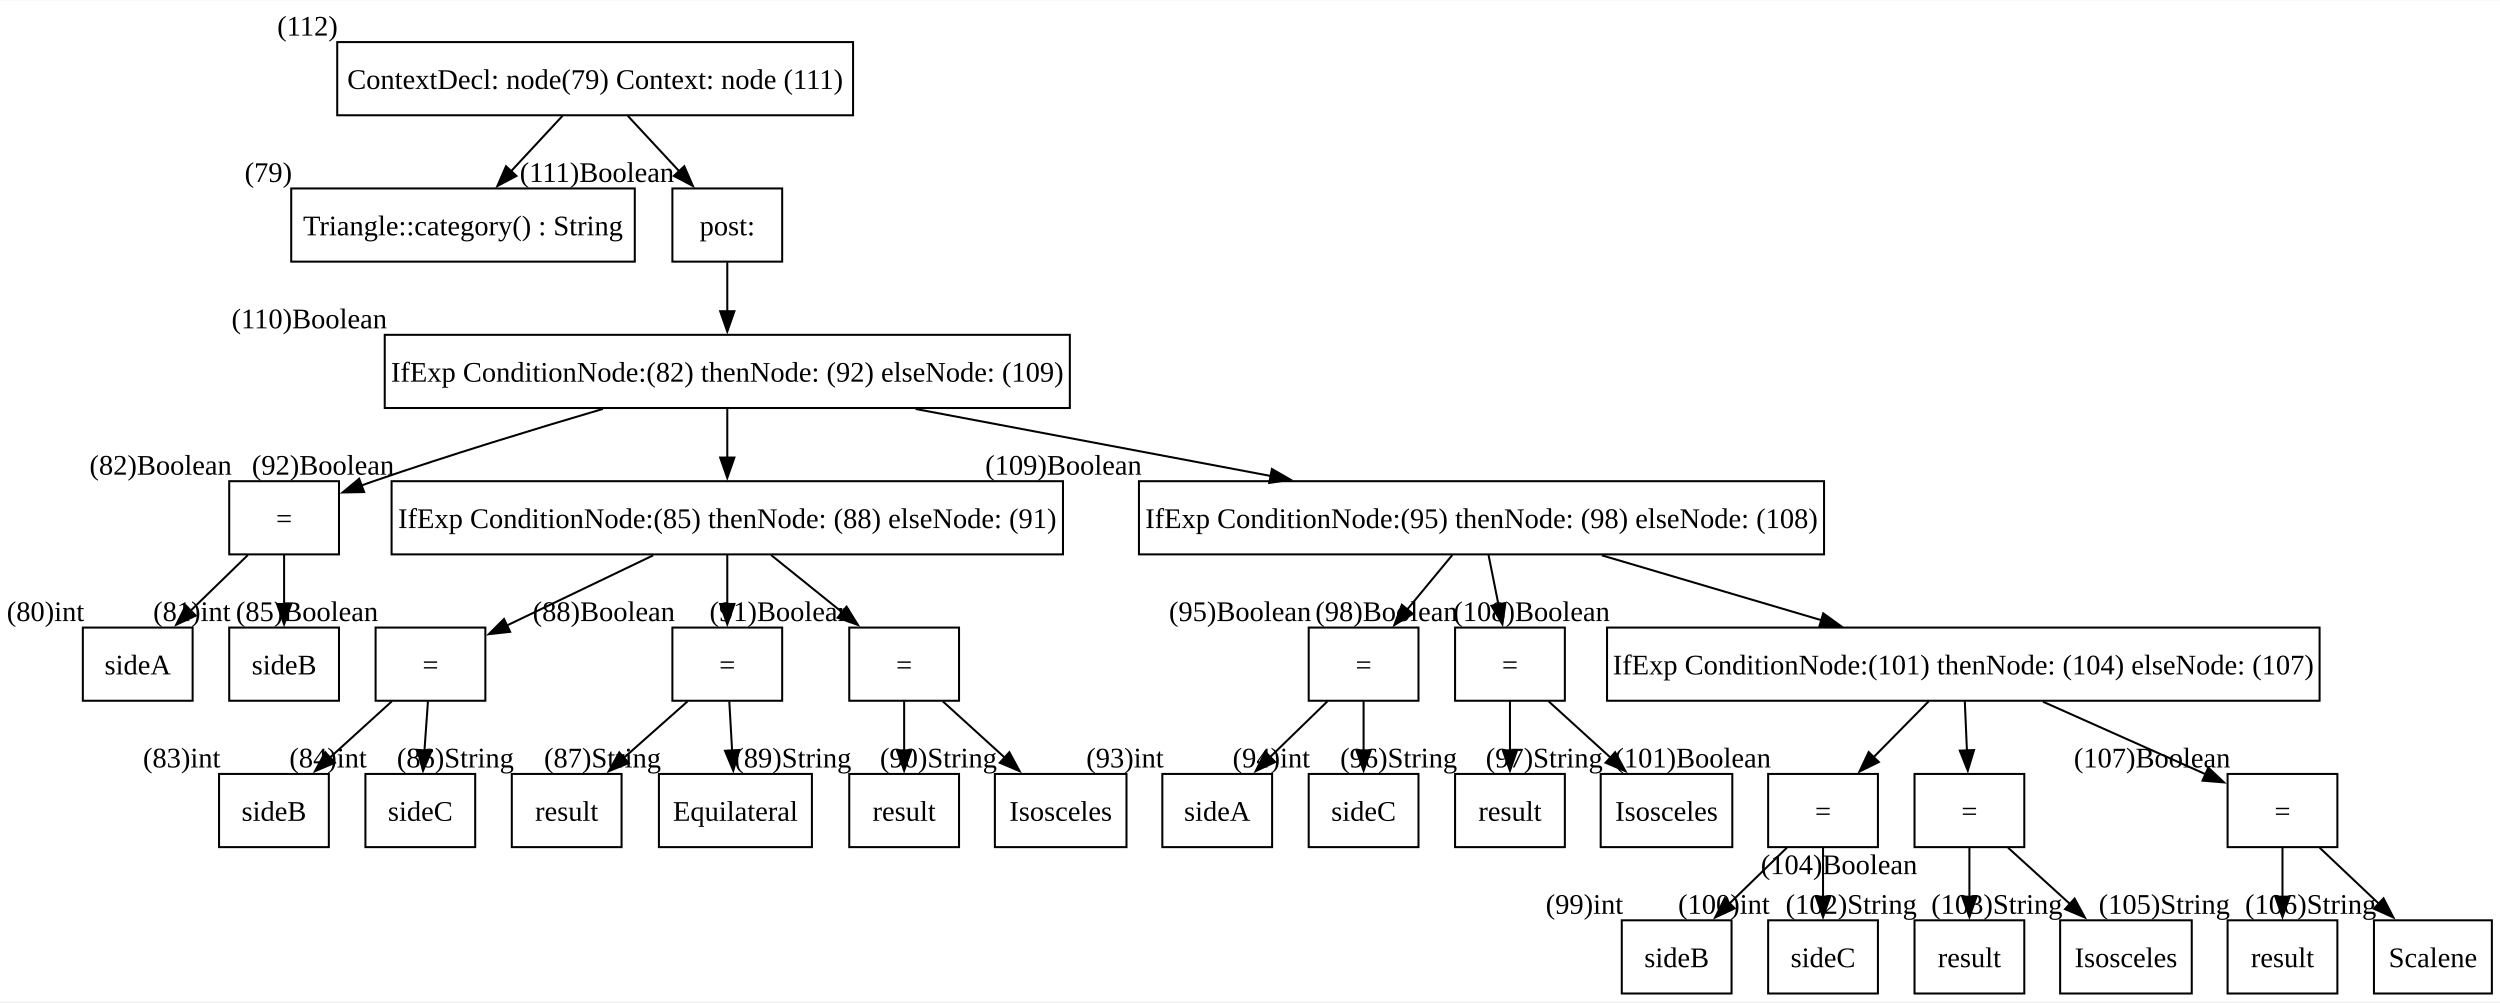
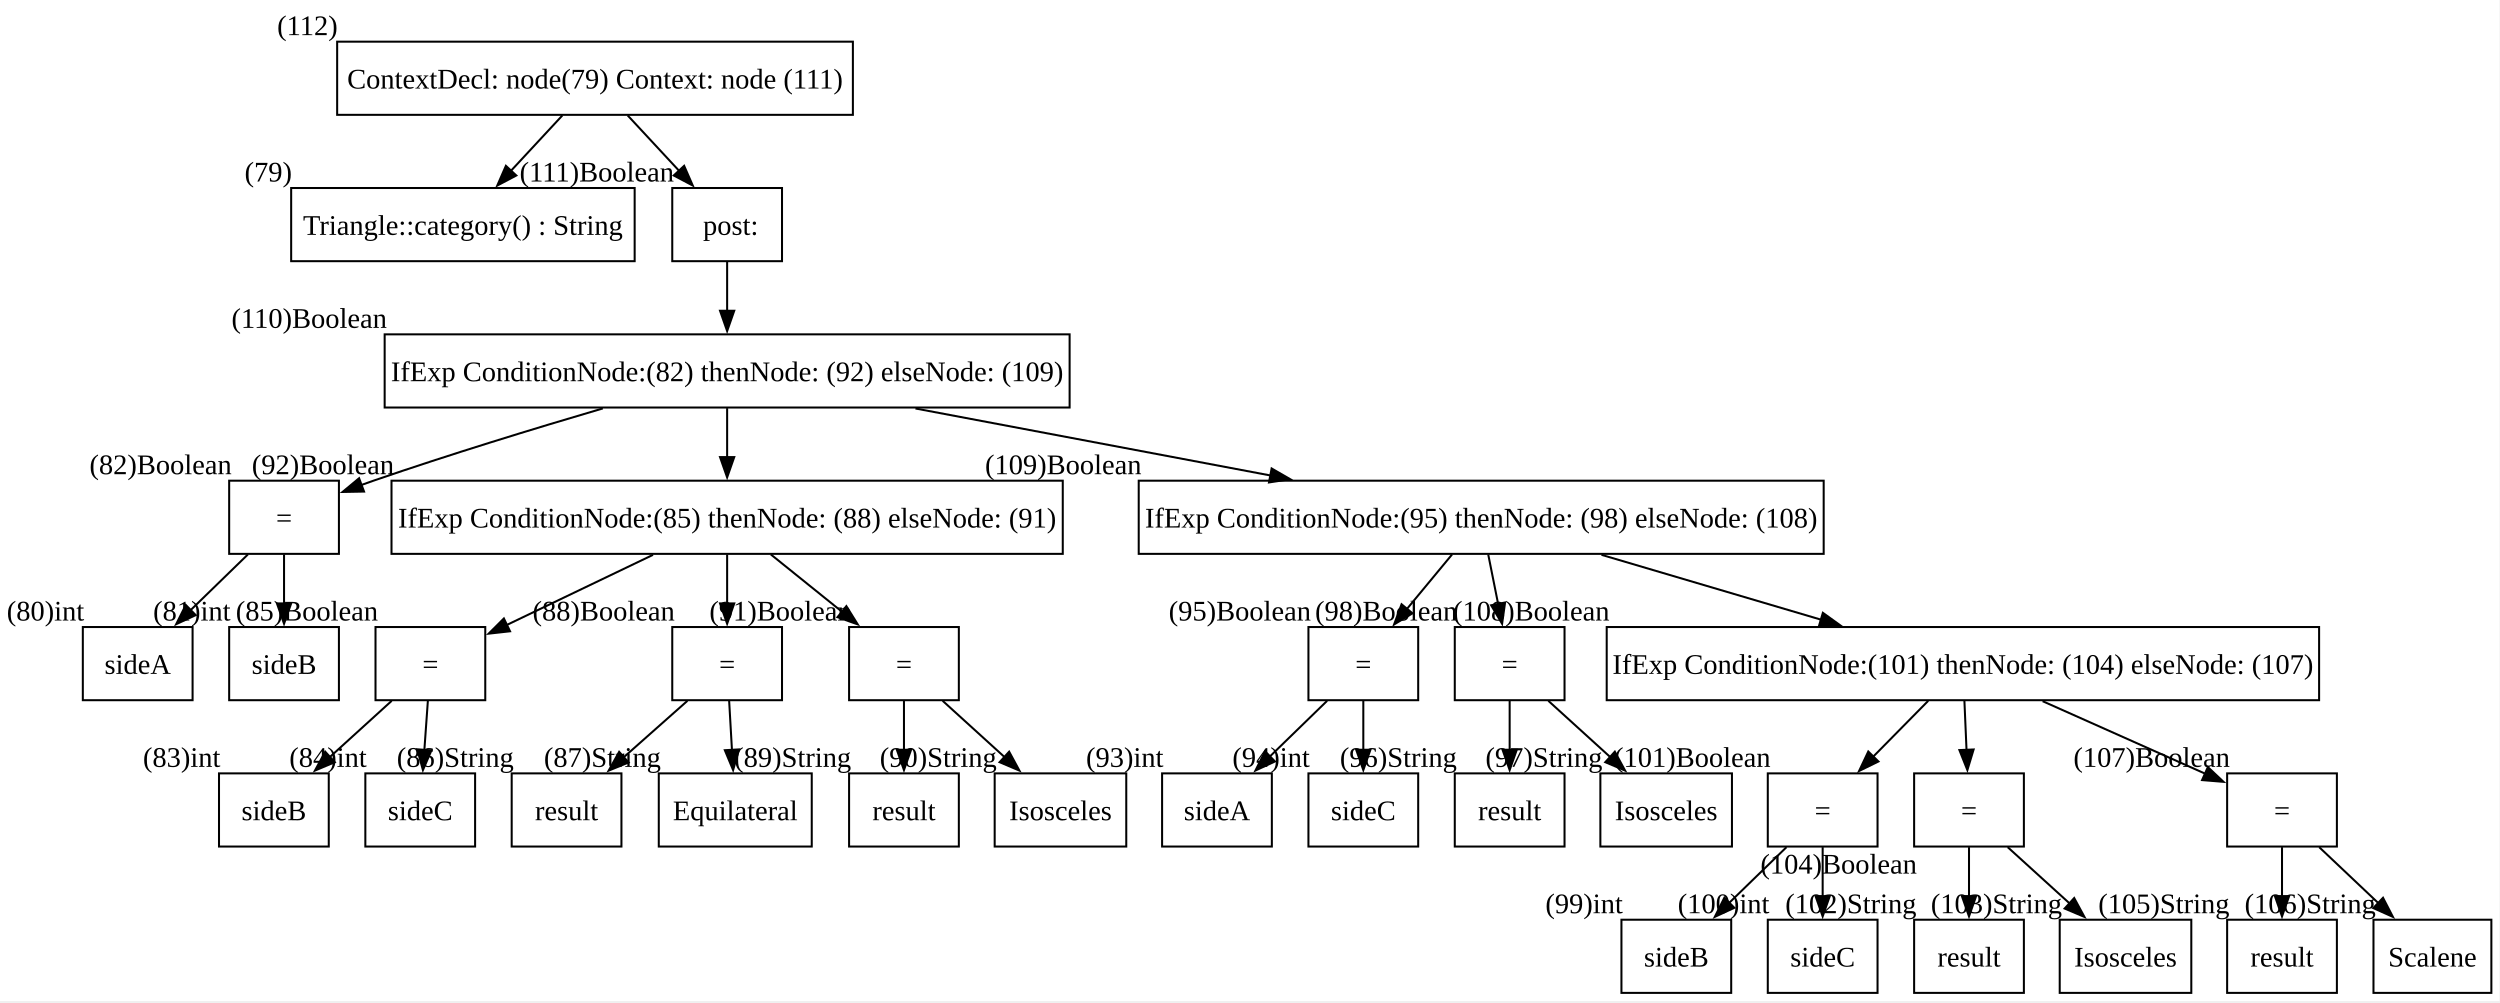
- <svg xmlns="http://www.w3.org/2000/svg" width="1230pt" height="493pt" viewBox="0.00 0.00 1229.75 492.50">
+ <svg xmlns="http://www.w3.org/2000/svg" width="1230pt" height="493pt" viewBox="0.00 0.00 1230.00 493.00">
  <g id="graph0" class="graph" transform="scale(1 1) rotate(0) translate(4 488.5)">
    <polygon fill="white" stroke="none" points="-4,4 -4,-488.5 1225.75,-488.5 1225.75,4 -4,4" />
    <g id="node1" class="node">
      <polygon fill="none" stroke="black" points="415.62,-468 161.88,-468 161.88,-432 415.62,-432 415.62,-468" />
-       <text text-anchor="middle" x="288.75" y="-444.95" font-family="Times New Roman,serif" font-size="14.00">ContextDecl: node(79) Context: node (111)</text>
-       <text text-anchor="middle" x="147.25" y="-471.2" font-family="Times New Roman,serif" font-size="14.00">(112)</text>
+       <text xml:space="preserve" text-anchor="middle" x="288.75" y="-444.95" font-family="Times New Roman,serif" font-size="14.00">ContextDecl: node(79) Context: node (111)</text>
+       <text xml:space="preserve" text-anchor="middle" x="147.25" y="-471.2" font-family="Times New Roman,serif" font-size="14.00">(112)</text>
    </g>
    <g id="node2" class="node">
      <polygon fill="none" stroke="black" points="308.25,-396 139.25,-396 139.25,-360 308.25,-360 308.25,-396" />
-       <text text-anchor="middle" x="223.75" y="-372.95" font-family="Times New Roman,serif" font-size="14.00">Triangle::category() : String</text>
-       <text text-anchor="middle" x="128" y="-399.2" font-family="Times New Roman,serif" font-size="14.00">(79)</text>
+       <text xml:space="preserve" text-anchor="middle" x="223.75" y="-372.95" font-family="Times New Roman,serif" font-size="14.00">Triangle::category() : String</text>
+       <text xml:space="preserve" text-anchor="middle" x="128" y="-399.2" font-family="Times New Roman,serif" font-size="14.00">(79)</text>
    </g>
    <g id="edge1" class="edge">
      <path fill="none" stroke="black" d="M272.68,-431.7C265.05,-423.47 255.77,-413.48 247.35,-404.42" />
      <polygon fill="black" stroke="black" points="250.03,-402.16 240.66,-397.21 244.9,-406.92 250.03,-402.16" />
    </g>
    <g id="node3" class="node">
      <polygon fill="none" stroke="black" points="380.75,-396 326.75,-396 326.75,-360 380.75,-360 380.75,-396" />
-       <text text-anchor="middle" x="353.75" y="-372.95" font-family="Times New Roman,serif" font-size="14.00"> post:</text>
-       <text text-anchor="middle" x="289.62" y="-399.2" font-family="Times New Roman,serif" font-size="14.00">(111)Boolean</text>
+       <text xml:space="preserve" text-anchor="middle" x="353.75" y="-372.95" font-family="Times New Roman,serif" font-size="14.00"> post:</text>
+       <text xml:space="preserve" text-anchor="middle" x="289.62" y="-399.2" font-family="Times New Roman,serif" font-size="14.00">(111)Boolean</text>
    </g>
    <g id="edge2" class="edge">
      <path fill="none" stroke="black" d="M304.82,-431.7C312.45,-423.47 321.73,-413.48 330.15,-404.42" />
      <polygon fill="black" stroke="black" points="332.6,-406.92 336.84,-397.21 327.47,-402.16 332.6,-406.92" />
    </g>
    <g id="node4" class="node">
      <polygon fill="none" stroke="black" points="522.25,-324 185.25,-324 185.25,-288 522.25,-288 522.25,-324" />
-       <text text-anchor="middle" x="353.75" y="-300.95" font-family="Times New Roman,serif" font-size="14.00">IfExp ConditionNode:(82) thenNode: (92) elseNode: (109)</text>
-       <text text-anchor="middle" x="148.12" y="-327.2" font-family="Times New Roman,serif" font-size="14.00">(110)Boolean</text>
+       <text xml:space="preserve" text-anchor="middle" x="353.75" y="-300.95" font-family="Times New Roman,serif" font-size="14.00">IfExp ConditionNode:(82) thenNode: (92) elseNode: (109)</text>
+       <text xml:space="preserve" text-anchor="middle" x="148.12" y="-327.2" font-family="Times New Roman,serif" font-size="14.00">(110)Boolean</text>
    </g>
    <g id="edge3" class="edge">
      <path fill="none" stroke="black" d="M353.75,-359.7C353.75,-352.41 353.75,-343.73 353.75,-335.54" />
      <polygon fill="black" stroke="black" points="357.25,-335.62 353.75,-325.62 350.25,-335.62 357.25,-335.62" />
    </g>
    <g id="node5" class="node">
      <polygon fill="none" stroke="black" points="162.75,-252 108.75,-252 108.75,-216 162.75,-216 162.75,-252" />
-       <text text-anchor="middle" x="135.75" y="-228.95" font-family="Times New Roman,serif" font-size="14.00">=</text>
-       <text text-anchor="middle" x="75" y="-255.2" font-family="Times New Roman,serif" font-size="14.00">(82)Boolean</text>
+       <text xml:space="preserve" text-anchor="middle" x="135.75" y="-228.95" font-family="Times New Roman,serif" font-size="14.00">=</text>
+       <text xml:space="preserve" text-anchor="middle" x="75" y="-255.2" font-family="Times New Roman,serif" font-size="14.00">(82)Boolean</text>
    </g>
    <g id="edge4" class="edge">
      <path fill="none" stroke="black" d="M292.6,-287.56C259.09,-277.71 216.92,-264.82 179.75,-252 177.8,-251.33 175.81,-250.62 173.81,-249.9" />
      <polygon fill="black" stroke="black" points="175.11,-246.65 164.52,-246.45 172.67,-253.21 175.11,-246.65" />
    </g>
    <g id="node6" class="node">
      <polygon fill="none" stroke="black" points="518.88,-252 188.62,-252 188.62,-216 518.88,-216 518.88,-252" />
-       <text text-anchor="middle" x="353.75" y="-228.95" font-family="Times New Roman,serif" font-size="14.00">IfExp ConditionNode:(85) thenNode: (88) elseNode: (91)</text>
-       <text text-anchor="middle" x="154.88" y="-255.2" font-family="Times New Roman,serif" font-size="14.00">(92)Boolean</text>
+       <text xml:space="preserve" text-anchor="middle" x="353.75" y="-228.95" font-family="Times New Roman,serif" font-size="14.00">IfExp ConditionNode:(85) thenNode: (88) elseNode: (91)</text>
+       <text xml:space="preserve" text-anchor="middle" x="154.88" y="-255.2" font-family="Times New Roman,serif" font-size="14.00">(92)Boolean</text>
    </g>
    <g id="edge5" class="edge">
      <path fill="none" stroke="black" d="M353.75,-287.7C353.75,-280.41 353.75,-271.73 353.75,-263.54" />
      <polygon fill="black" stroke="black" points="357.25,-263.62 353.75,-253.62 350.25,-263.62 357.25,-263.62" />
    </g>
    <g id="node7" class="node">
      <polygon fill="none" stroke="black" points="893.25,-252 556.25,-252 556.25,-216 893.25,-216 893.25,-252" />
-       <text text-anchor="middle" x="724.75" y="-228.95" font-family="Times New Roman,serif" font-size="14.00">IfExp ConditionNode:(95) thenNode: (98) elseNode: (108)</text>
-       <text text-anchor="middle" x="519.12" y="-255.2" font-family="Times New Roman,serif" font-size="14.00">(109)Boolean</text>
+       <text xml:space="preserve" text-anchor="middle" x="724.75" y="-228.95" font-family="Times New Roman,serif" font-size="14.00">IfExp ConditionNode:(95) thenNode: (98) elseNode: (108)</text>
+       <text xml:space="preserve" text-anchor="middle" x="519.12" y="-255.2" font-family="Times New Roman,serif" font-size="14.00">(109)Boolean</text>
    </g>
    <g id="edge6" class="edge">
      <path fill="none" stroke="black" d="M446.41,-287.52C499.52,-277.5 566.31,-264.89 621.15,-254.55" />
      <polygon fill="black" stroke="black" points="621.64,-258.02 630.82,-252.72 620.34,-251.14 621.64,-258.02" />
    </g>
    <g id="node8" class="node">
      <polygon fill="none" stroke="black" points="90.75,-180 36.75,-180 36.75,-144 90.75,-144 90.75,-180" />
-       <text text-anchor="middle" x="63.75" y="-156.95" font-family="Times New Roman,serif" font-size="14.00">sideA</text>
-       <text text-anchor="middle" x="18.38" y="-183.2" font-family="Times New Roman,serif" font-size="14.00">(80)int</text>
+       <text xml:space="preserve" text-anchor="middle" x="63.75" y="-156.95" font-family="Times New Roman,serif" font-size="14.00">sideA</text>
+       <text xml:space="preserve" text-anchor="middle" x="18.38" y="-183.2" font-family="Times New Roman,serif" font-size="14.00">(80)int</text>
    </g>
    <g id="edge7" class="edge">
      <path fill="none" stroke="black" d="M117.95,-215.7C109.47,-207.45 99.16,-197.43 89.82,-188.35" />
      <polygon fill="black" stroke="black" points="92.29,-185.86 82.68,-181.4 87.41,-190.88 92.29,-185.86" />
    </g>
    <g id="node9" class="node">
      <polygon fill="none" stroke="black" points="162.75,-180 108.75,-180 108.75,-144 162.75,-144 162.75,-180" />
-       <text text-anchor="middle" x="135.75" y="-156.95" font-family="Times New Roman,serif" font-size="14.00">sideB</text>
-       <text text-anchor="middle" x="90.38" y="-183.2" font-family="Times New Roman,serif" font-size="14.00">(81)int</text>
+       <text xml:space="preserve" text-anchor="middle" x="135.75" y="-156.95" font-family="Times New Roman,serif" font-size="14.00">sideB</text>
+       <text xml:space="preserve" text-anchor="middle" x="90.38" y="-183.2" font-family="Times New Roman,serif" font-size="14.00">(81)int</text>
    </g>
    <g id="edge8" class="edge">
      <path fill="none" stroke="black" d="M135.75,-215.7C135.75,-208.41 135.75,-199.73 135.75,-191.54" />
      <polygon fill="black" stroke="black" points="139.25,-191.62 135.75,-181.62 132.25,-191.62 139.25,-191.62" />
    </g>
    <g id="node10" class="node">
      <polygon fill="none" stroke="black" points="234.75,-180 180.75,-180 180.75,-144 234.75,-144 234.75,-180" />
-       <text text-anchor="middle" x="207.75" y="-156.95" font-family="Times New Roman,serif" font-size="14.00">=</text>
-       <text text-anchor="middle" x="147" y="-183.2" font-family="Times New Roman,serif" font-size="14.00">(85)Boolean</text>
+       <text xml:space="preserve" text-anchor="middle" x="207.75" y="-156.95" font-family="Times New Roman,serif" font-size="14.00">=</text>
+       <text xml:space="preserve" text-anchor="middle" x="147" y="-183.2" font-family="Times New Roman,serif" font-size="14.00">(85)Boolean</text>
    </g>
    <g id="edge9" class="edge">
      <path fill="none" stroke="black" d="M317.28,-215.52C295.36,-205.01 267.52,-191.66 245.39,-181.05" />
      <polygon fill="black" stroke="black" points="246.94,-177.91 236.41,-176.74 243.91,-184.22 246.94,-177.91" />
    </g>
    <g id="node11" class="node">
      <polygon fill="none" stroke="black" points="380.75,-180 326.75,-180 326.75,-144 380.75,-144 380.75,-180" />
-       <text text-anchor="middle" x="353.75" y="-156.95" font-family="Times New Roman,serif" font-size="14.00">=</text>
-       <text text-anchor="middle" x="293" y="-183.2" font-family="Times New Roman,serif" font-size="14.00">(88)Boolean</text>
+       <text xml:space="preserve" text-anchor="middle" x="353.75" y="-156.95" font-family="Times New Roman,serif" font-size="14.00">=</text>
+       <text xml:space="preserve" text-anchor="middle" x="293" y="-183.2" font-family="Times New Roman,serif" font-size="14.00">(88)Boolean</text>
    </g>
    <g id="edge10" class="edge">
      <path fill="none" stroke="black" d="M353.75,-215.7C353.75,-208.41 353.75,-199.73 353.75,-191.54" />
      <polygon fill="black" stroke="black" points="357.25,-191.62 353.75,-181.62 350.25,-191.62 357.25,-191.62" />
    </g>
    <g id="node12" class="node">
      <polygon fill="none" stroke="black" points="467.75,-180 413.75,-180 413.75,-144 467.75,-144 467.75,-180" />
-       <text text-anchor="middle" x="440.75" y="-156.95" font-family="Times New Roman,serif" font-size="14.00">=</text>
-       <text text-anchor="middle" x="380" y="-183.2" font-family="Times New Roman,serif" font-size="14.00">(91)Boolean</text>
+       <text xml:space="preserve" text-anchor="middle" x="440.75" y="-156.95" font-family="Times New Roman,serif" font-size="14.00">=</text>
+       <text xml:space="preserve" text-anchor="middle" x="380" y="-183.2" font-family="Times New Roman,serif" font-size="14.00">(91)Boolean</text>
    </g>
    <g id="edge11" class="edge">
      <path fill="none" stroke="black" d="M375.26,-215.7C385.82,-207.2 398.73,-196.81 410.28,-187.51" />
      <polygon fill="black" stroke="black" points="412.41,-190.29 418.01,-181.3 408.03,-184.84 412.41,-190.29" />
    </g>
    <g id="node13" class="node">
      <polygon fill="none" stroke="black" points="693.75,-180 639.75,-180 639.75,-144 693.75,-144 693.75,-180" />
-       <text text-anchor="middle" x="666.75" y="-156.95" font-family="Times New Roman,serif" font-size="14.00">=</text>
-       <text text-anchor="middle" x="606" y="-183.2" font-family="Times New Roman,serif" font-size="14.00">(95)Boolean</text>
+       <text xml:space="preserve" text-anchor="middle" x="666.75" y="-156.95" font-family="Times New Roman,serif" font-size="14.00">=</text>
+       <text xml:space="preserve" text-anchor="middle" x="606" y="-183.2" font-family="Times New Roman,serif" font-size="14.00">(95)Boolean</text>
    </g>
    <g id="edge12" class="edge">
      <path fill="none" stroke="black" d="M710.41,-215.7C703.67,-207.56 695.49,-197.69 688.05,-188.7" />
      <polygon fill="black" stroke="black" points="690.96,-186.74 681.89,-181.27 685.57,-191.2 690.96,-186.74" />
    </g>
    <g id="node14" class="node">
      <polygon fill="none" stroke="black" points="765.75,-180 711.75,-180 711.75,-144 765.75,-144 765.75,-180" />
-       <text text-anchor="middle" x="738.75" y="-156.95" font-family="Times New Roman,serif" font-size="14.00">=</text>
-       <text text-anchor="middle" x="678" y="-183.2" font-family="Times New Roman,serif" font-size="14.00">(98)Boolean</text>
+       <text xml:space="preserve" text-anchor="middle" x="738.75" y="-156.95" font-family="Times New Roman,serif" font-size="14.00">=</text>
+       <text xml:space="preserve" text-anchor="middle" x="678" y="-183.2" font-family="Times New Roman,serif" font-size="14.00">(98)Boolean</text>
    </g>
    <g id="edge13" class="edge">
      <path fill="none" stroke="black" d="M728.21,-215.7C729.69,-208.32 731.45,-199.52 733.1,-191.25" />
      <polygon fill="black" stroke="black" points="736.5,-192.08 735.03,-181.59 729.64,-190.71 736.5,-192.08" />
    </g>
    <g id="node15" class="node">
      <polygon fill="none" stroke="black" points="1137,-180 786.5,-180 786.5,-144 1137,-144 1137,-180" />
-       <text text-anchor="middle" x="961.75" y="-156.95" font-family="Times New Roman,serif" font-size="14.00">IfExp ConditionNode:(101) thenNode: (104) elseNode: (107)</text>
-       <text text-anchor="middle" x="749.38" y="-183.2" font-family="Times New Roman,serif" font-size="14.00">(108)Boolean</text>
+       <text xml:space="preserve" text-anchor="middle" x="961.75" y="-156.95" font-family="Times New Roman,serif" font-size="14.00">IfExp ConditionNode:(101) thenNode: (104) elseNode: (107)</text>
+       <text xml:space="preserve" text-anchor="middle" x="749.38" y="-183.2" font-family="Times New Roman,serif" font-size="14.00">(108)Boolean</text>
    </g>
    <g id="edge14" class="edge">
      <path fill="none" stroke="black" d="M783.94,-215.52C816.73,-205.83 857.67,-193.74 892,-183.6" />
      <polygon fill="black" stroke="black" points="892.85,-187 901.45,-180.81 890.87,-180.29 892.85,-187" />
    </g>
    <g id="node16" class="node">
      <polygon fill="none" stroke="black" points="157.75,-108 103.75,-108 103.75,-72 157.75,-72 157.75,-108" />
-       <text text-anchor="middle" x="130.75" y="-84.95" font-family="Times New Roman,serif" font-size="14.00">sideB</text>
-       <text text-anchor="middle" x="85.38" y="-111.2" font-family="Times New Roman,serif" font-size="14.00">(83)int</text>
+       <text xml:space="preserve" text-anchor="middle" x="130.75" y="-84.95" font-family="Times New Roman,serif" font-size="14.00">sideB</text>
+       <text xml:space="preserve" text-anchor="middle" x="85.38" y="-111.2" font-family="Times New Roman,serif" font-size="14.00">(83)int</text>
    </g>
    <g id="edge15" class="edge">
      <path fill="none" stroke="black" d="M188.72,-143.7C179.55,-135.37 168.4,-125.22 158.32,-116.07" />
      <polygon fill="black" stroke="black" points="160.71,-113.5 150.95,-109.37 156,-118.68 160.71,-113.5" />
    </g>
    <g id="node17" class="node">
      <polygon fill="none" stroke="black" points="229.75,-108 175.75,-108 175.75,-72 229.75,-72 229.75,-108" />
-       <text text-anchor="middle" x="202.75" y="-84.95" font-family="Times New Roman,serif" font-size="14.00">sideC</text>
-       <text text-anchor="middle" x="157.38" y="-111.2" font-family="Times New Roman,serif" font-size="14.00">(84)int</text>
+       <text xml:space="preserve" text-anchor="middle" x="202.75" y="-84.95" font-family="Times New Roman,serif" font-size="14.00">sideC</text>
+       <text xml:space="preserve" text-anchor="middle" x="157.38" y="-111.2" font-family="Times New Roman,serif" font-size="14.00">(84)int</text>
    </g>
    <g id="edge16" class="edge">
      <path fill="none" stroke="black" d="M206.51,-143.7C205.99,-136.41 205.37,-127.73 204.79,-119.54" />
      <polygon fill="black" stroke="black" points="208.28,-119.34 204.08,-109.61 201.3,-119.84 208.28,-119.34" />
    </g>
    <g id="node18" class="node">
      <polygon fill="none" stroke="black" points="301.75,-108 247.75,-108 247.75,-72 301.75,-72 301.75,-108" />
-       <text text-anchor="middle" x="274.75" y="-84.95" font-family="Times New Roman,serif" font-size="14.00">result</text>
-       <text text-anchor="middle" x="220" y="-111.2" font-family="Times New Roman,serif" font-size="14.00">(86)String</text>
+       <text xml:space="preserve" text-anchor="middle" x="274.75" y="-84.95" font-family="Times New Roman,serif" font-size="14.00">result</text>
+       <text xml:space="preserve" text-anchor="middle" x="220" y="-111.2" font-family="Times New Roman,serif" font-size="14.00">(86)String</text>
    </g>
    <g id="edge17" class="edge">
      <path fill="none" stroke="black" d="M334.22,-143.7C324.73,-135.28 313.14,-125.02 302.73,-115.79" />
      <polygon fill="black" stroke="black" points="305.27,-113.36 295.46,-109.35 300.62,-118.6 305.27,-113.36" />
    </g>
    <g id="node19" class="node">
      <polygon fill="none" stroke="black" points="395.38,-108 320.12,-108 320.12,-72 395.38,-72 395.38,-108" />
-       <text text-anchor="middle" x="357.75" y="-84.95" font-family="Times New Roman,serif" font-size="14.00">Equilateral</text>
-       <text text-anchor="middle" x="292.38" y="-111.2" font-family="Times New Roman,serif" font-size="14.00">(87)String</text>
+       <text xml:space="preserve" text-anchor="middle" x="357.75" y="-84.95" font-family="Times New Roman,serif" font-size="14.00">Equilateral</text>
+       <text xml:space="preserve" text-anchor="middle" x="292.38" y="-111.2" font-family="Times New Roman,serif" font-size="14.00">(87)String</text>
    </g>
    <g id="edge18" class="edge">
      <path fill="none" stroke="black" d="M354.74,-143.7C355.16,-136.41 355.65,-127.73 356.12,-119.54" />
      <polygon fill="black" stroke="black" points="359.61,-119.8 356.69,-109.62 352.62,-119.4 359.61,-119.8" />
    </g>
    <g id="node20" class="node">
      <polygon fill="none" stroke="black" points="467.75,-108 413.75,-108 413.75,-72 467.75,-72 467.75,-108" />
-       <text text-anchor="middle" x="440.75" y="-84.95" font-family="Times New Roman,serif" font-size="14.00">result</text>
-       <text text-anchor="middle" x="386" y="-111.2" font-family="Times New Roman,serif" font-size="14.00">(89)String</text>
+       <text xml:space="preserve" text-anchor="middle" x="440.75" y="-84.95" font-family="Times New Roman,serif" font-size="14.00">result</text>
+       <text xml:space="preserve" text-anchor="middle" x="386" y="-111.2" font-family="Times New Roman,serif" font-size="14.00">(89)String</text>
    </g>
    <g id="edge19" class="edge">
      <path fill="none" stroke="black" d="M440.75,-143.7C440.75,-136.41 440.75,-127.73 440.75,-119.54" />
      <polygon fill="black" stroke="black" points="444.25,-119.62 440.75,-109.62 437.25,-119.62 444.25,-119.62" />
    </g>
    <g id="node21" class="node">
      <polygon fill="none" stroke="black" points="550.12,-108 485.38,-108 485.38,-72 550.12,-72 550.12,-108" />
-       <text text-anchor="middle" x="517.75" y="-84.95" font-family="Times New Roman,serif" font-size="14.00">Isosceles</text>
-       <text text-anchor="middle" x="457.62" y="-111.2" font-family="Times New Roman,serif" font-size="14.00">(90)String</text>
+       <text xml:space="preserve" text-anchor="middle" x="517.75" y="-84.95" font-family="Times New Roman,serif" font-size="14.00">Isosceles</text>
+       <text xml:space="preserve" text-anchor="middle" x="457.62" y="-111.2" font-family="Times New Roman,serif" font-size="14.00">(90)String</text>
    </g>
    <g id="edge20" class="edge">
      <path fill="none" stroke="black" d="M459.78,-143.7C468.95,-135.37 480.1,-125.22 490.18,-116.07" />
      <polygon fill="black" stroke="black" points="492.5,-118.68 497.55,-109.37 487.79,-113.5 492.5,-118.68" />
    </g>
    <g id="node22" class="node">
      <polygon fill="none" stroke="black" points="621.75,-108 567.75,-108 567.75,-72 621.75,-72 621.75,-108" />
-       <text text-anchor="middle" x="594.75" y="-84.95" font-family="Times New Roman,serif" font-size="14.00">sideA</text>
-       <text text-anchor="middle" x="549.38" y="-111.2" font-family="Times New Roman,serif" font-size="14.00">(93)int</text>
+       <text xml:space="preserve" text-anchor="middle" x="594.75" y="-84.95" font-family="Times New Roman,serif" font-size="14.00">sideA</text>
+       <text xml:space="preserve" text-anchor="middle" x="549.38" y="-111.2" font-family="Times New Roman,serif" font-size="14.00">(93)int</text>
    </g>
    <g id="edge21" class="edge">
      <path fill="none" stroke="black" d="M648.95,-143.7C640.47,-135.45 630.16,-125.43 620.82,-116.35" />
      <polygon fill="black" stroke="black" points="623.29,-113.86 613.68,-109.4 618.41,-118.88 623.29,-113.86" />
    </g>
    <g id="node23" class="node">
      <polygon fill="none" stroke="black" points="693.75,-108 639.75,-108 639.75,-72 693.75,-72 693.75,-108" />
-       <text text-anchor="middle" x="666.75" y="-84.95" font-family="Times New Roman,serif" font-size="14.00">sideC</text>
-       <text text-anchor="middle" x="621.38" y="-111.2" font-family="Times New Roman,serif" font-size="14.00">(94)int</text>
+       <text xml:space="preserve" text-anchor="middle" x="666.75" y="-84.95" font-family="Times New Roman,serif" font-size="14.00">sideC</text>
+       <text xml:space="preserve" text-anchor="middle" x="621.38" y="-111.2" font-family="Times New Roman,serif" font-size="14.00">(94)int</text>
    </g>
    <g id="edge22" class="edge">
      <path fill="none" stroke="black" d="M666.75,-143.7C666.75,-136.41 666.75,-127.73 666.75,-119.54" />
      <polygon fill="black" stroke="black" points="670.25,-119.62 666.75,-109.62 663.25,-119.62 670.25,-119.62" />
    </g>
    <g id="node24" class="node">
      <polygon fill="none" stroke="black" points="765.75,-108 711.75,-108 711.75,-72 765.75,-72 765.75,-108" />
-       <text text-anchor="middle" x="738.75" y="-84.95" font-family="Times New Roman,serif" font-size="14.00">result</text>
-       <text text-anchor="middle" x="684" y="-111.2" font-family="Times New Roman,serif" font-size="14.00">(96)String</text>
+       <text xml:space="preserve" text-anchor="middle" x="738.75" y="-84.95" font-family="Times New Roman,serif" font-size="14.00">result</text>
+       <text xml:space="preserve" text-anchor="middle" x="684" y="-111.2" font-family="Times New Roman,serif" font-size="14.00">(96)String</text>
    </g>
    <g id="edge23" class="edge">
      <path fill="none" stroke="black" d="M738.75,-143.7C738.75,-136.41 738.75,-127.73 738.75,-119.54" />
      <polygon fill="black" stroke="black" points="742.25,-119.62 738.75,-109.62 735.25,-119.62 742.25,-119.62" />
    </g>
    <g id="node25" class="node">
      <polygon fill="none" stroke="black" points="848.12,-108 783.38,-108 783.38,-72 848.12,-72 848.12,-108" />
-       <text text-anchor="middle" x="815.75" y="-84.95" font-family="Times New Roman,serif" font-size="14.00">Isosceles</text>
-       <text text-anchor="middle" x="755.62" y="-111.2" font-family="Times New Roman,serif" font-size="14.00">(97)String</text>
+       <text xml:space="preserve" text-anchor="middle" x="815.75" y="-84.95" font-family="Times New Roman,serif" font-size="14.00">Isosceles</text>
+       <text xml:space="preserve" text-anchor="middle" x="755.62" y="-111.2" font-family="Times New Roman,serif" font-size="14.00">(97)String</text>
    </g>
    <g id="edge24" class="edge">
      <path fill="none" stroke="black" d="M757.78,-143.7C766.95,-135.37 778.1,-125.22 788.18,-116.07" />
      <polygon fill="black" stroke="black" points="790.5,-118.68 795.55,-109.37 785.79,-113.5 790.5,-118.68" />
    </g>
    <g id="node26" class="node">
      <polygon fill="none" stroke="black" points="919.75,-108 865.75,-108 865.75,-72 919.75,-72 919.75,-108" />
-       <text text-anchor="middle" x="892.75" y="-84.95" font-family="Times New Roman,serif" font-size="14.00">=</text>
-       <text text-anchor="middle" x="828.62" y="-111.2" font-family="Times New Roman,serif" font-size="14.00">(101)Boolean</text>
+       <text xml:space="preserve" text-anchor="middle" x="892.75" y="-84.95" font-family="Times New Roman,serif" font-size="14.00">=</text>
+       <text xml:space="preserve" text-anchor="middle" x="828.62" y="-111.2" font-family="Times New Roman,serif" font-size="14.00">(101)Boolean</text>
    </g>
    <g id="edge25" class="edge">
      <path fill="none" stroke="black" d="M944.69,-143.7C936.51,-135.39 926.54,-125.28 917.53,-116.14" />
      <polygon fill="black" stroke="black" points="920.19,-113.85 910.67,-109.18 915.2,-118.76 920.19,-113.85" />
    </g>
    <g id="node27" class="node">
      <polygon fill="none" stroke="black" points="991.75,-108 937.75,-108 937.75,-72 991.75,-72 991.75,-108" />
-       <text text-anchor="middle" x="964.75" y="-84.95" font-family="Times New Roman,serif" font-size="14.00">=</text>
-       <text text-anchor="middle" x="900.62" y="-58.7" font-family="Times New Roman,serif" font-size="14.00">(104)Boolean</text>
+       <text xml:space="preserve" text-anchor="middle" x="964.75" y="-84.95" font-family="Times New Roman,serif" font-size="14.00">=</text>
+       <text xml:space="preserve" text-anchor="middle" x="900.62" y="-58.7" font-family="Times New Roman,serif" font-size="14.00">(104)Boolean</text>
    </g>
    <g id="edge26" class="edge">
      <path fill="none" stroke="black" d="M962.49,-143.7C962.8,-136.41 963.18,-127.73 963.53,-119.54" />
      <polygon fill="black" stroke="black" points="967.02,-119.76 963.95,-109.62 960.03,-119.46 967.02,-119.76" />
    </g>
    <g id="node28" class="node">
      <polygon fill="none" stroke="black" points="1145.75,-108 1091.75,-108 1091.75,-72 1145.75,-72 1145.75,-108" />
-       <text text-anchor="middle" x="1118.75" y="-84.95" font-family="Times New Roman,serif" font-size="14.00">=</text>
-       <text text-anchor="middle" x="1054.62" y="-111.2" font-family="Times New Roman,serif" font-size="14.00">(107)Boolean</text>
+       <text xml:space="preserve" text-anchor="middle" x="1118.75" y="-84.95" font-family="Times New Roman,serif" font-size="14.00">=</text>
+       <text xml:space="preserve" text-anchor="middle" x="1054.62" y="-111.2" font-family="Times New Roman,serif" font-size="14.00">(107)Boolean</text>
    </g>
    <g id="edge27" class="edge">
      <path fill="none" stroke="black" d="M1000.96,-143.52C1025.49,-132.58 1056.91,-118.57 1081.13,-107.77" />
      <polygon fill="black" stroke="black" points="1082.27,-111.1 1089.98,-103.83 1079.42,-104.7 1082.27,-111.1" />
    </g>
    <g id="node29" class="node">
      <polygon fill="none" stroke="black" points="847.75,-36 793.75,-36 793.75,0 847.75,0 847.75,-36" />
-       <text text-anchor="middle" x="820.75" y="-12.95" font-family="Times New Roman,serif" font-size="14.00">sideB</text>
-       <text text-anchor="middle" x="775.38" y="-39.2" font-family="Times New Roman,serif" font-size="14.00">(99)int</text>
+       <text xml:space="preserve" text-anchor="middle" x="820.75" y="-12.95" font-family="Times New Roman,serif" font-size="14.00">sideB</text>
+       <text xml:space="preserve" text-anchor="middle" x="775.38" y="-39.2" font-family="Times New Roman,serif" font-size="14.00">(99)int</text>
    </g>
    <g id="edge28" class="edge">
      <path fill="none" stroke="black" d="M874.95,-71.7C866.47,-63.45 856.16,-53.43 846.82,-44.35" />
      <polygon fill="black" stroke="black" points="849.29,-41.86 839.68,-37.4 844.41,-46.88 849.29,-41.86" />
    </g>
    <g id="node30" class="node">
      <polygon fill="none" stroke="black" points="919.75,-36 865.75,-36 865.75,0 919.75,0 919.75,-36" />
-       <text text-anchor="middle" x="892.75" y="-12.95" font-family="Times New Roman,serif" font-size="14.00">sideC</text>
-       <text text-anchor="middle" x="844" y="-39.2" font-family="Times New Roman,serif" font-size="14.00">(100)int</text>
+       <text xml:space="preserve" text-anchor="middle" x="892.75" y="-12.95" font-family="Times New Roman,serif" font-size="14.00">sideC</text>
+       <text xml:space="preserve" text-anchor="middle" x="844" y="-39.2" font-family="Times New Roman,serif" font-size="14.00">(100)int</text>
    </g>
    <g id="edge29" class="edge">
      <path fill="none" stroke="black" d="M892.75,-71.7C892.75,-64.41 892.75,-55.73 892.75,-47.54" />
      <polygon fill="black" stroke="black" points="896.25,-47.62 892.75,-37.62 889.25,-47.62 896.25,-47.62" />
    </g>
    <g id="node31" class="node">
      <polygon fill="none" stroke="black" points="991.75,-36 937.75,-36 937.75,0 991.75,0 991.75,-36" />
-       <text text-anchor="middle" x="964.75" y="-12.95" font-family="Times New Roman,serif" font-size="14.00">result</text>
-       <text text-anchor="middle" x="906.62" y="-39.2" font-family="Times New Roman,serif" font-size="14.00">(102)String</text>
+       <text xml:space="preserve" text-anchor="middle" x="964.75" y="-12.95" font-family="Times New Roman,serif" font-size="14.00">result</text>
+       <text xml:space="preserve" text-anchor="middle" x="906.62" y="-39.2" font-family="Times New Roman,serif" font-size="14.00">(102)String</text>
    </g>
    <g id="edge30" class="edge">
      <path fill="none" stroke="black" d="M964.75,-71.7C964.75,-64.41 964.75,-55.73 964.75,-47.54" />
      <polygon fill="black" stroke="black" points="968.25,-47.62 964.75,-37.62 961.25,-47.62 968.25,-47.62" />
    </g>
    <g id="node32" class="node">
      <polygon fill="none" stroke="black" points="1074.12,-36 1009.38,-36 1009.38,0 1074.12,0 1074.12,-36" />
-       <text text-anchor="middle" x="1041.75" y="-12.95" font-family="Times New Roman,serif" font-size="14.00">Isosceles</text>
-       <text text-anchor="middle" x="978.25" y="-39.2" font-family="Times New Roman,serif" font-size="14.00">(103)String</text>
+       <text xml:space="preserve" text-anchor="middle" x="1041.75" y="-12.95" font-family="Times New Roman,serif" font-size="14.00">Isosceles</text>
+       <text xml:space="preserve" text-anchor="middle" x="978.25" y="-39.2" font-family="Times New Roman,serif" font-size="14.00">(103)String</text>
    </g>
    <g id="edge31" class="edge">
      <path fill="none" stroke="black" d="M983.78,-71.7C992.95,-63.37 1004.1,-53.22 1014.18,-44.07" />
      <polygon fill="black" stroke="black" points="1016.5,-46.68 1021.55,-37.37 1011.79,-41.5 1016.5,-46.68" />
    </g>
    <g id="node33" class="node">
      <polygon fill="none" stroke="black" points="1145.75,-36 1091.75,-36 1091.75,0 1145.75,0 1145.75,-36" />
-       <text text-anchor="middle" x="1118.75" y="-12.95" font-family="Times New Roman,serif" font-size="14.00">result</text>
-       <text text-anchor="middle" x="1060.62" y="-39.2" font-family="Times New Roman,serif" font-size="14.00">(105)String</text>
+       <text xml:space="preserve" text-anchor="middle" x="1118.75" y="-12.95" font-family="Times New Roman,serif" font-size="14.00">result</text>
+       <text xml:space="preserve" text-anchor="middle" x="1060.62" y="-39.2" font-family="Times New Roman,serif" font-size="14.00">(105)String</text>
    </g>
    <g id="edge32" class="edge">
      <path fill="none" stroke="black" d="M1118.75,-71.7C1118.75,-64.41 1118.75,-55.73 1118.75,-47.54" />
      <polygon fill="black" stroke="black" points="1122.25,-47.62 1118.75,-37.62 1115.25,-47.62 1122.25,-47.62" />
    </g>
    <g id="node34" class="node">
      <polygon fill="none" stroke="black" points="1221.75,-36 1163.75,-36 1163.75,0 1221.75,0 1221.75,-36" />
-       <text text-anchor="middle" x="1192.75" y="-12.95" font-family="Times New Roman,serif" font-size="14.00">Scalene</text>
-       <text text-anchor="middle" x="1132.62" y="-39.2" font-family="Times New Roman,serif" font-size="14.00">(106)String</text>
+       <text xml:space="preserve" text-anchor="middle" x="1192.75" y="-12.95" font-family="Times New Roman,serif" font-size="14.00">Scalene</text>
+       <text xml:space="preserve" text-anchor="middle" x="1132.62" y="-39.2" font-family="Times New Roman,serif" font-size="14.00">(106)String</text>
    </g>
    <g id="edge33" class="edge">
      <path fill="none" stroke="black" d="M1137.04,-71.7C1145.85,-63.37 1156.57,-53.22 1166.25,-44.07" />
      <polygon fill="black" stroke="black" points="1168.45,-46.8 1173.31,-37.39 1163.64,-41.72 1168.45,-46.8" />
    </g>
  </g>
</svg>
